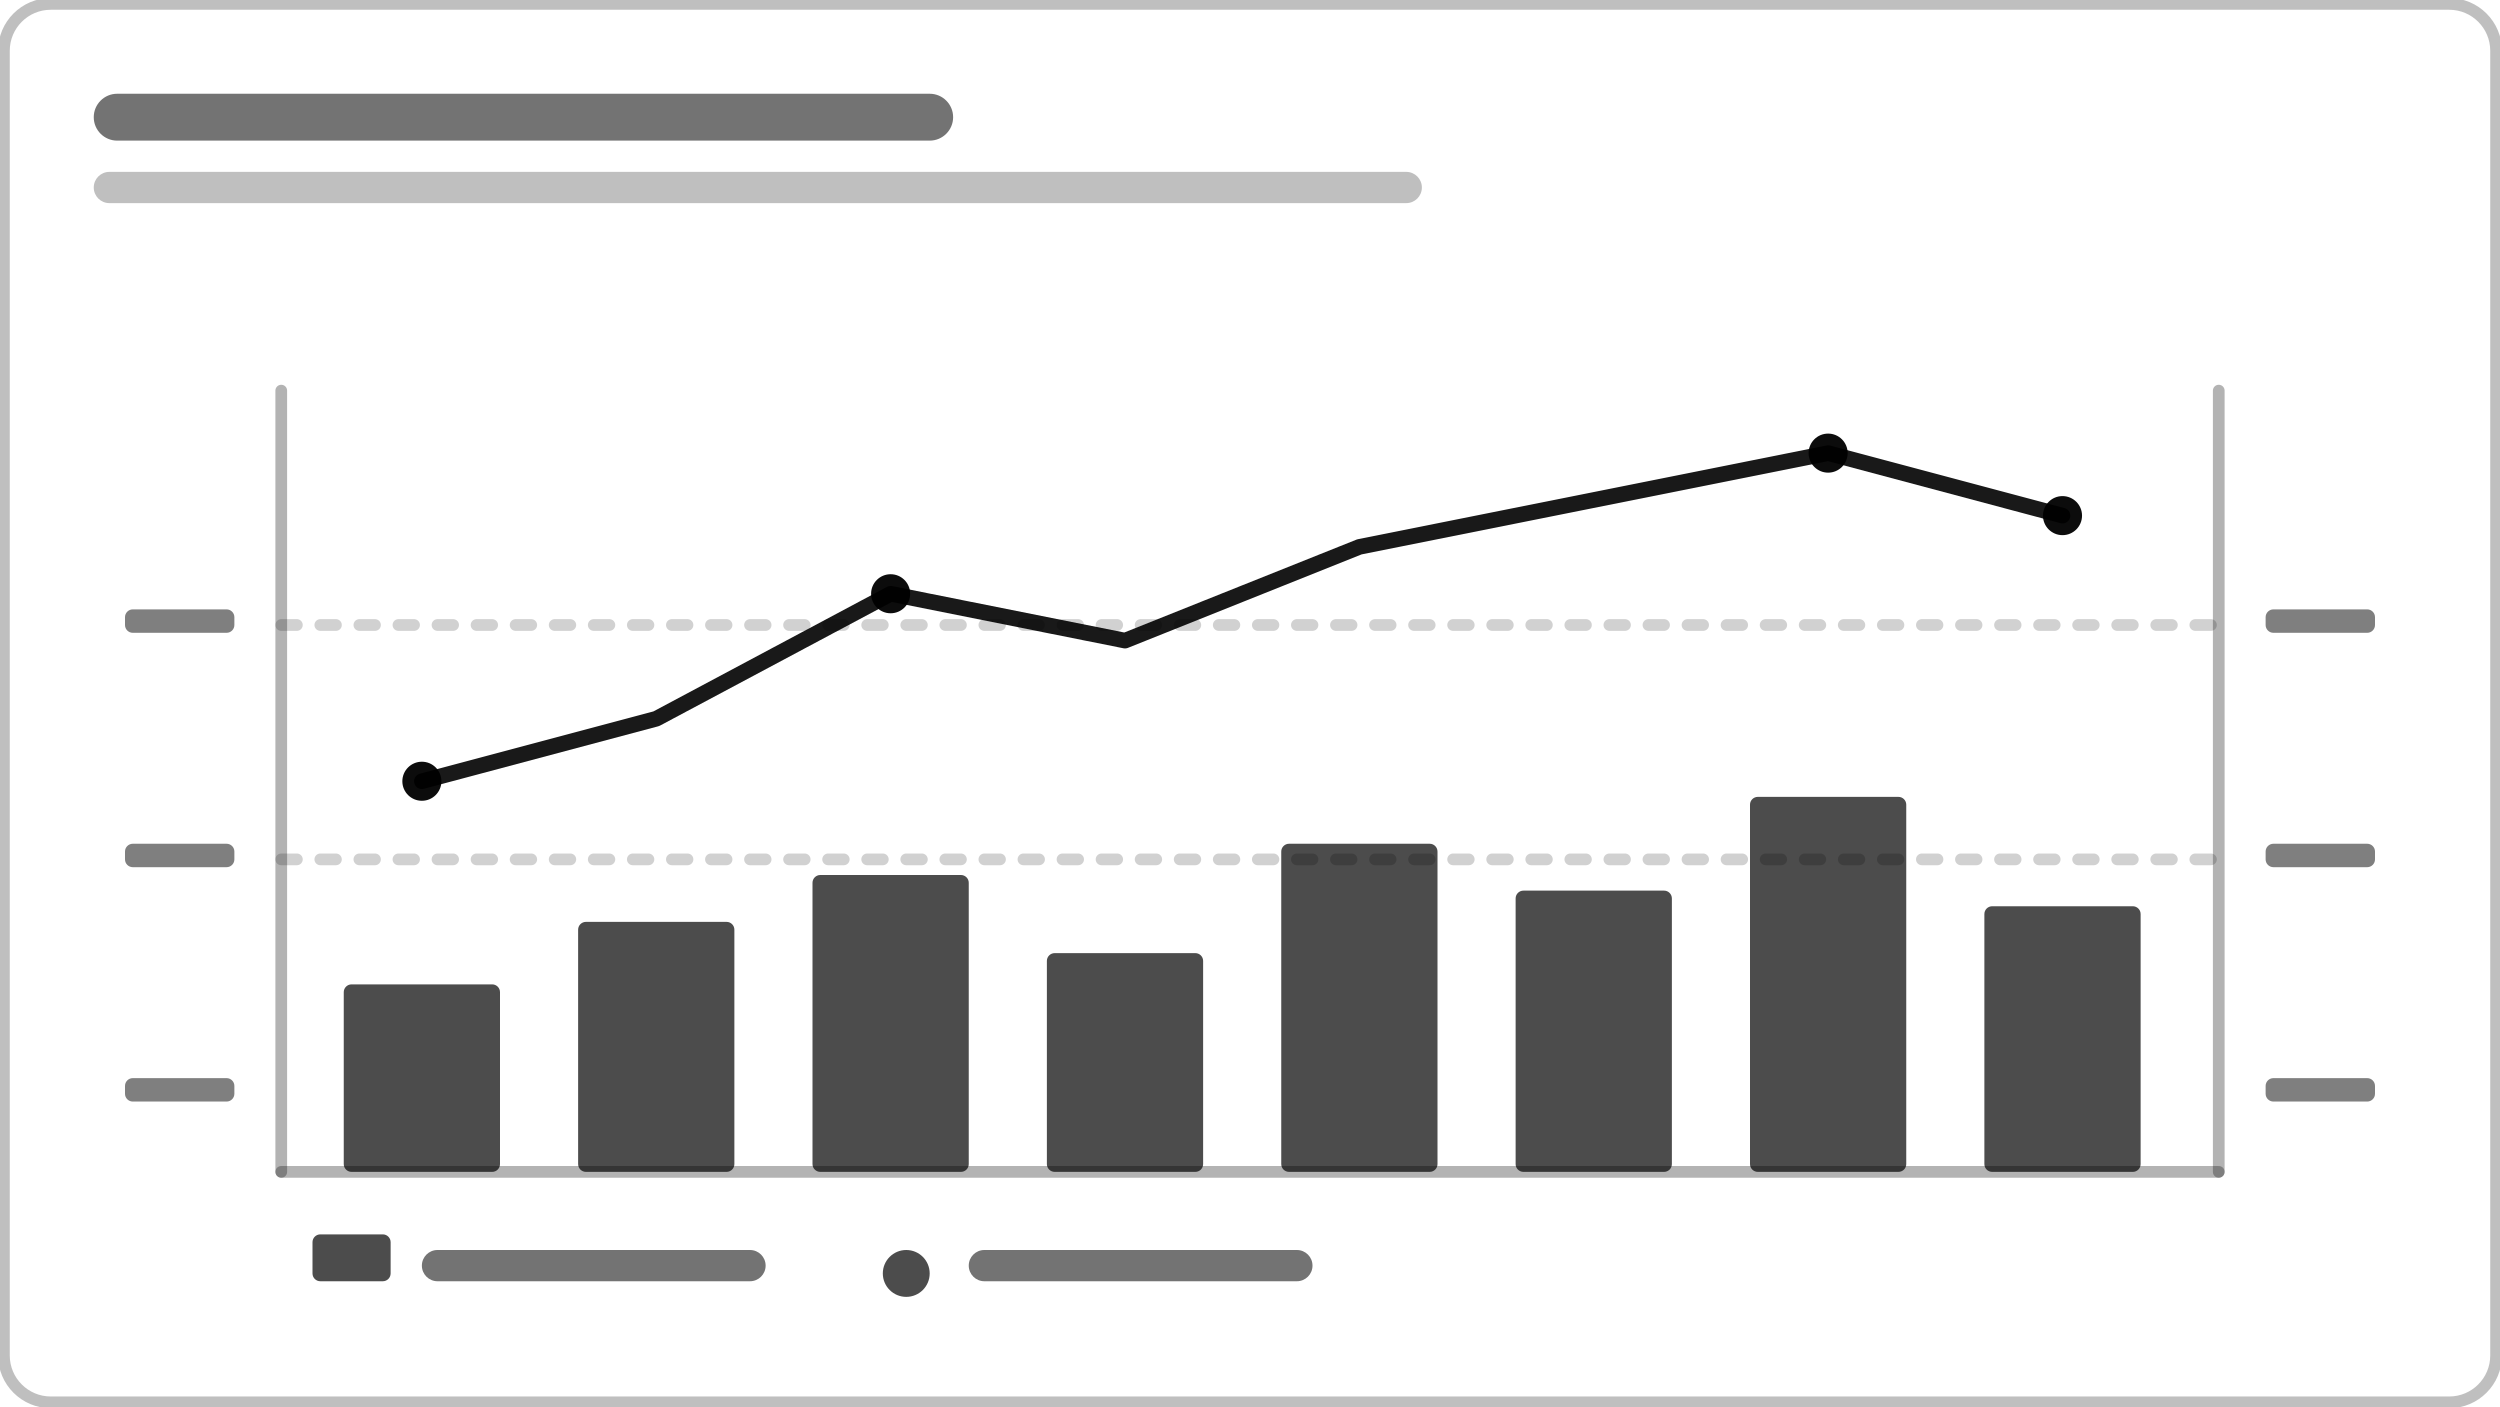
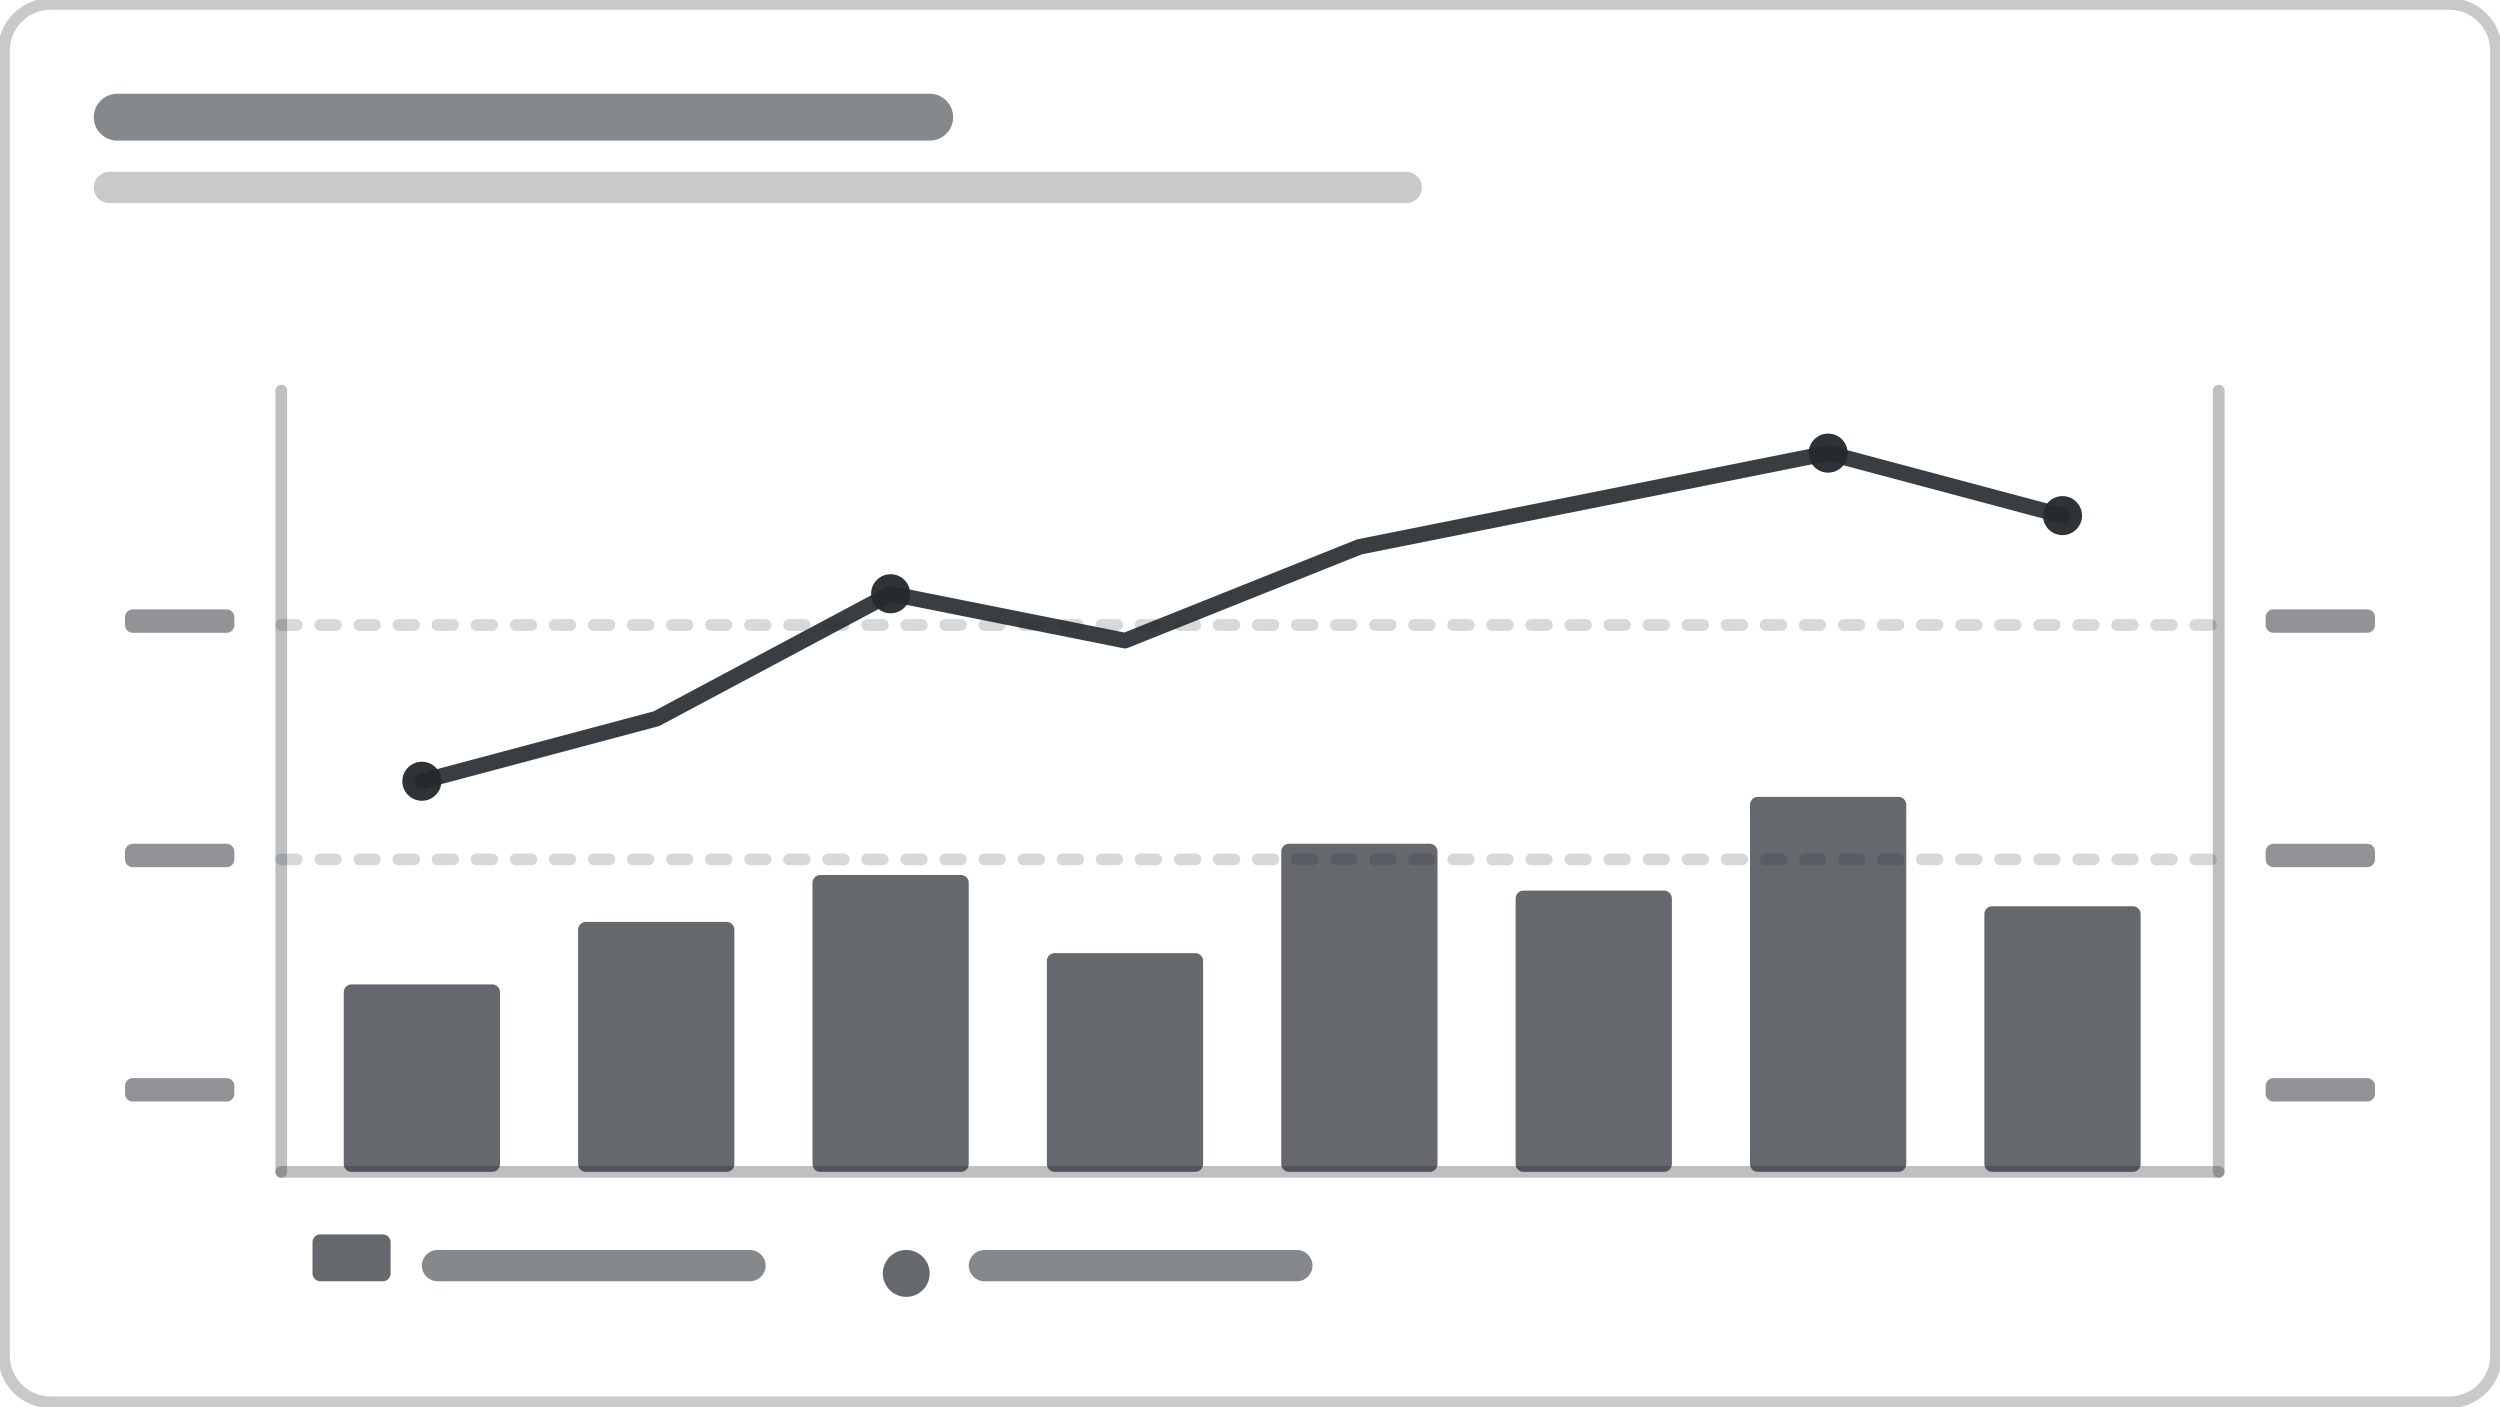
<svg xmlns="http://www.w3.org/2000/svg" viewBox="0 0 320 180" width="320" height="180" fill="none" stroke="currentColor" stroke-width="1.5" stroke-linecap="round" stroke-linejoin="round">
+   <style id="preview-theme">
+   svg { color: #24292f; background: #ffffff; }
+   @media (prefers-color-scheme: dark) {
+     svg { color: #e6edf3; background: #0d1117; }
+   }
+ </style>
  <rect x="0.5" y="0.5" width="319" height="179" rx="6" stroke-opacity="0.25" />
  <rect x="12" y="12" width="110" height="6" rx="3" fill="currentColor" stroke="none" fill-opacity="0.55" />
  <rect x="12" y="22" width="170" height="4" rx="2" fill="currentColor" stroke="none" fill-opacity="0.25" />
  <g stroke="currentColor" stroke-opacity="0.3">
    <line x1="36" y1="50" x2="36" y2="150" />
    <line x1="284" y1="50" x2="284" y2="150" />
    <line x1="36" y1="150" x2="284" y2="150" />
    <line x1="36" y1="80" x2="284" y2="80" stroke-dasharray="2 3" stroke-opacity="0.18" />
    <line x1="36" y1="110" x2="284" y2="110" stroke-dasharray="2 3" stroke-opacity="0.18" />
  </g>
  <g fill="currentColor" stroke="none" fill-opacity="0.5">
    <rect x="16" y="78" width="14" height="3" rx="1" />
    <rect x="16" y="108" width="14" height="3" rx="1" />
    <rect x="16" y="138" width="14" height="3" rx="1" />
    <rect x="290" y="78" width="14" height="3" rx="1" />
    <rect x="290" y="108" width="14" height="3" rx="1" />
    <rect x="290" y="138" width="14" height="3" rx="1" />
  </g>
  <g fill="currentColor" stroke="none" fill-opacity="0.7">
    <rect x="44" y="126" width="20" height="24" rx="1" />
    <rect x="74" y="118" width="20" height="32" rx="1" />
    <rect x="104" y="112" width="20" height="38" rx="1" />
    <rect x="134" y="122" width="20" height="28" rx="1" />
    <rect x="164" y="108" width="20" height="42" rx="1" />
    <rect x="194" y="114" width="20" height="36" rx="1" />
    <rect x="224" y="102" width="20" height="48" rx="1" />
    <rect x="254" y="116" width="20" height="34" rx="1" />
  </g>
  <g stroke-opacity="0.9">
    <polyline points="54,100 84,92 114,76 144,82 174,70 204,64 234,58 264,66" fill="none" stroke="currentColor" stroke-width="2" />
  </g>
  <g fill="currentColor" stroke="none" fill-opacity="0.95">
    <circle cx="54" cy="100" r="2.5" />
    <circle cx="114" cy="76" r="2.5" />
    <circle cx="234" cy="58" r="2.5" />
    <circle cx="264" cy="66" r="2.5" />
  </g>
  <g fill="currentColor" stroke="none" fill-opacity="0.7">
    <rect x="40" y="158" width="10" height="6" rx="1" />
    <rect x="54" y="160" width="44" height="4" rx="2" fill-opacity="0.55" />
    <circle cx="116" cy="163" r="3" />
    <rect x="124" y="160" width="44" height="4" rx="2" fill-opacity="0.55" />
  </g>
</svg>
